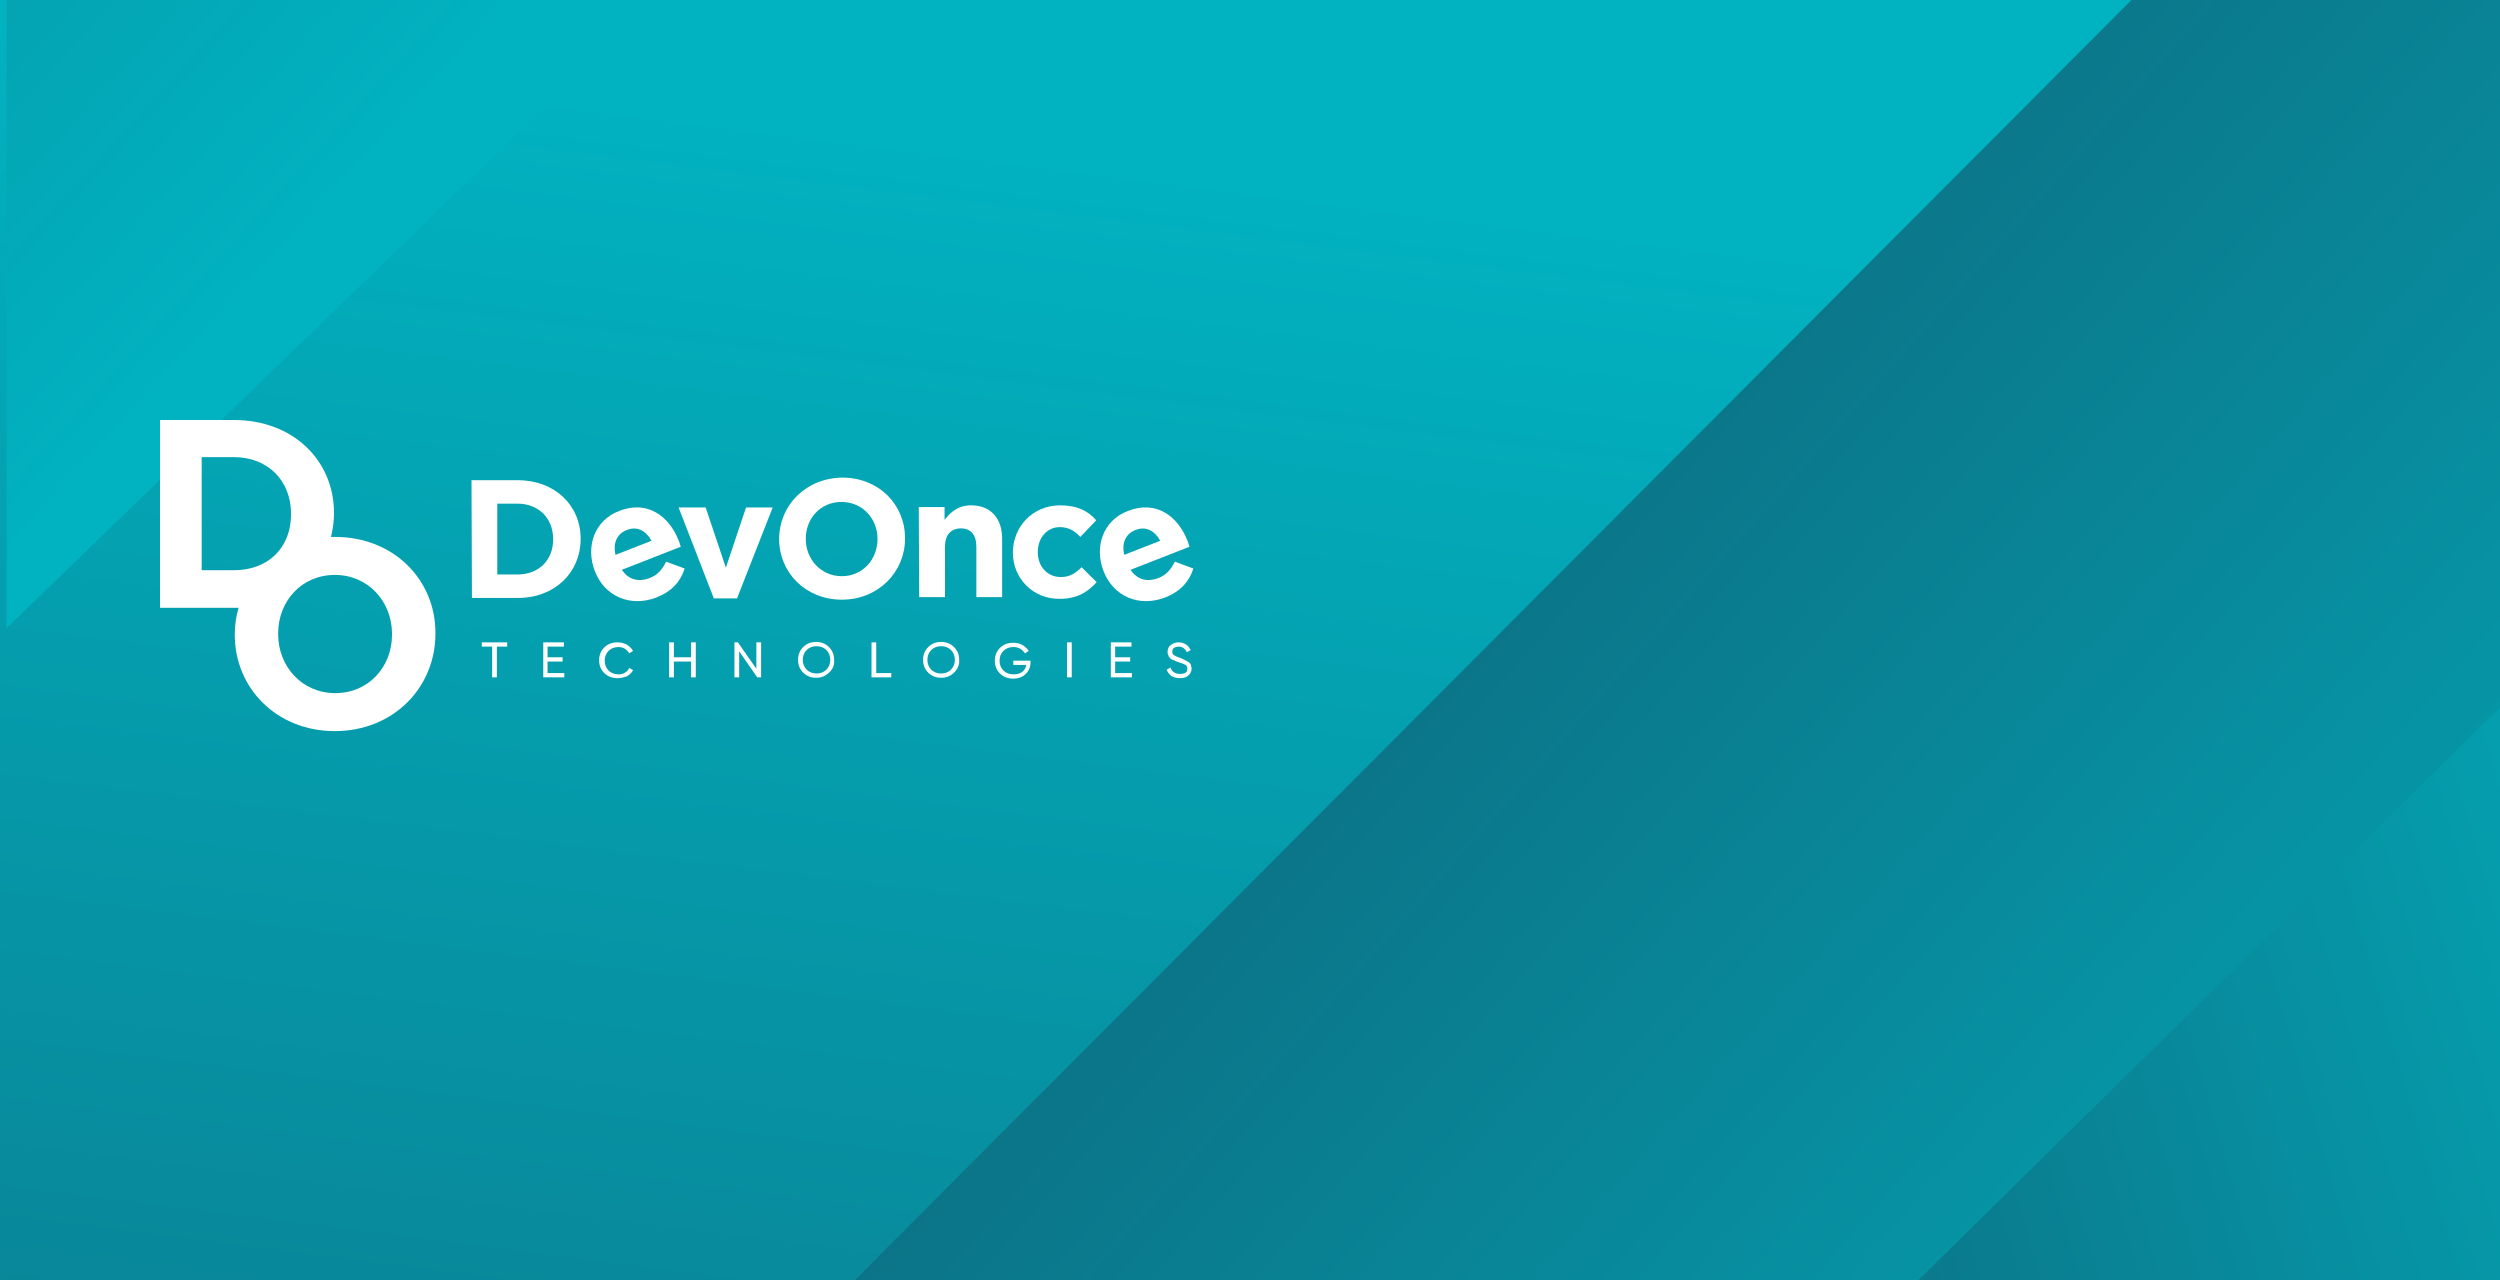
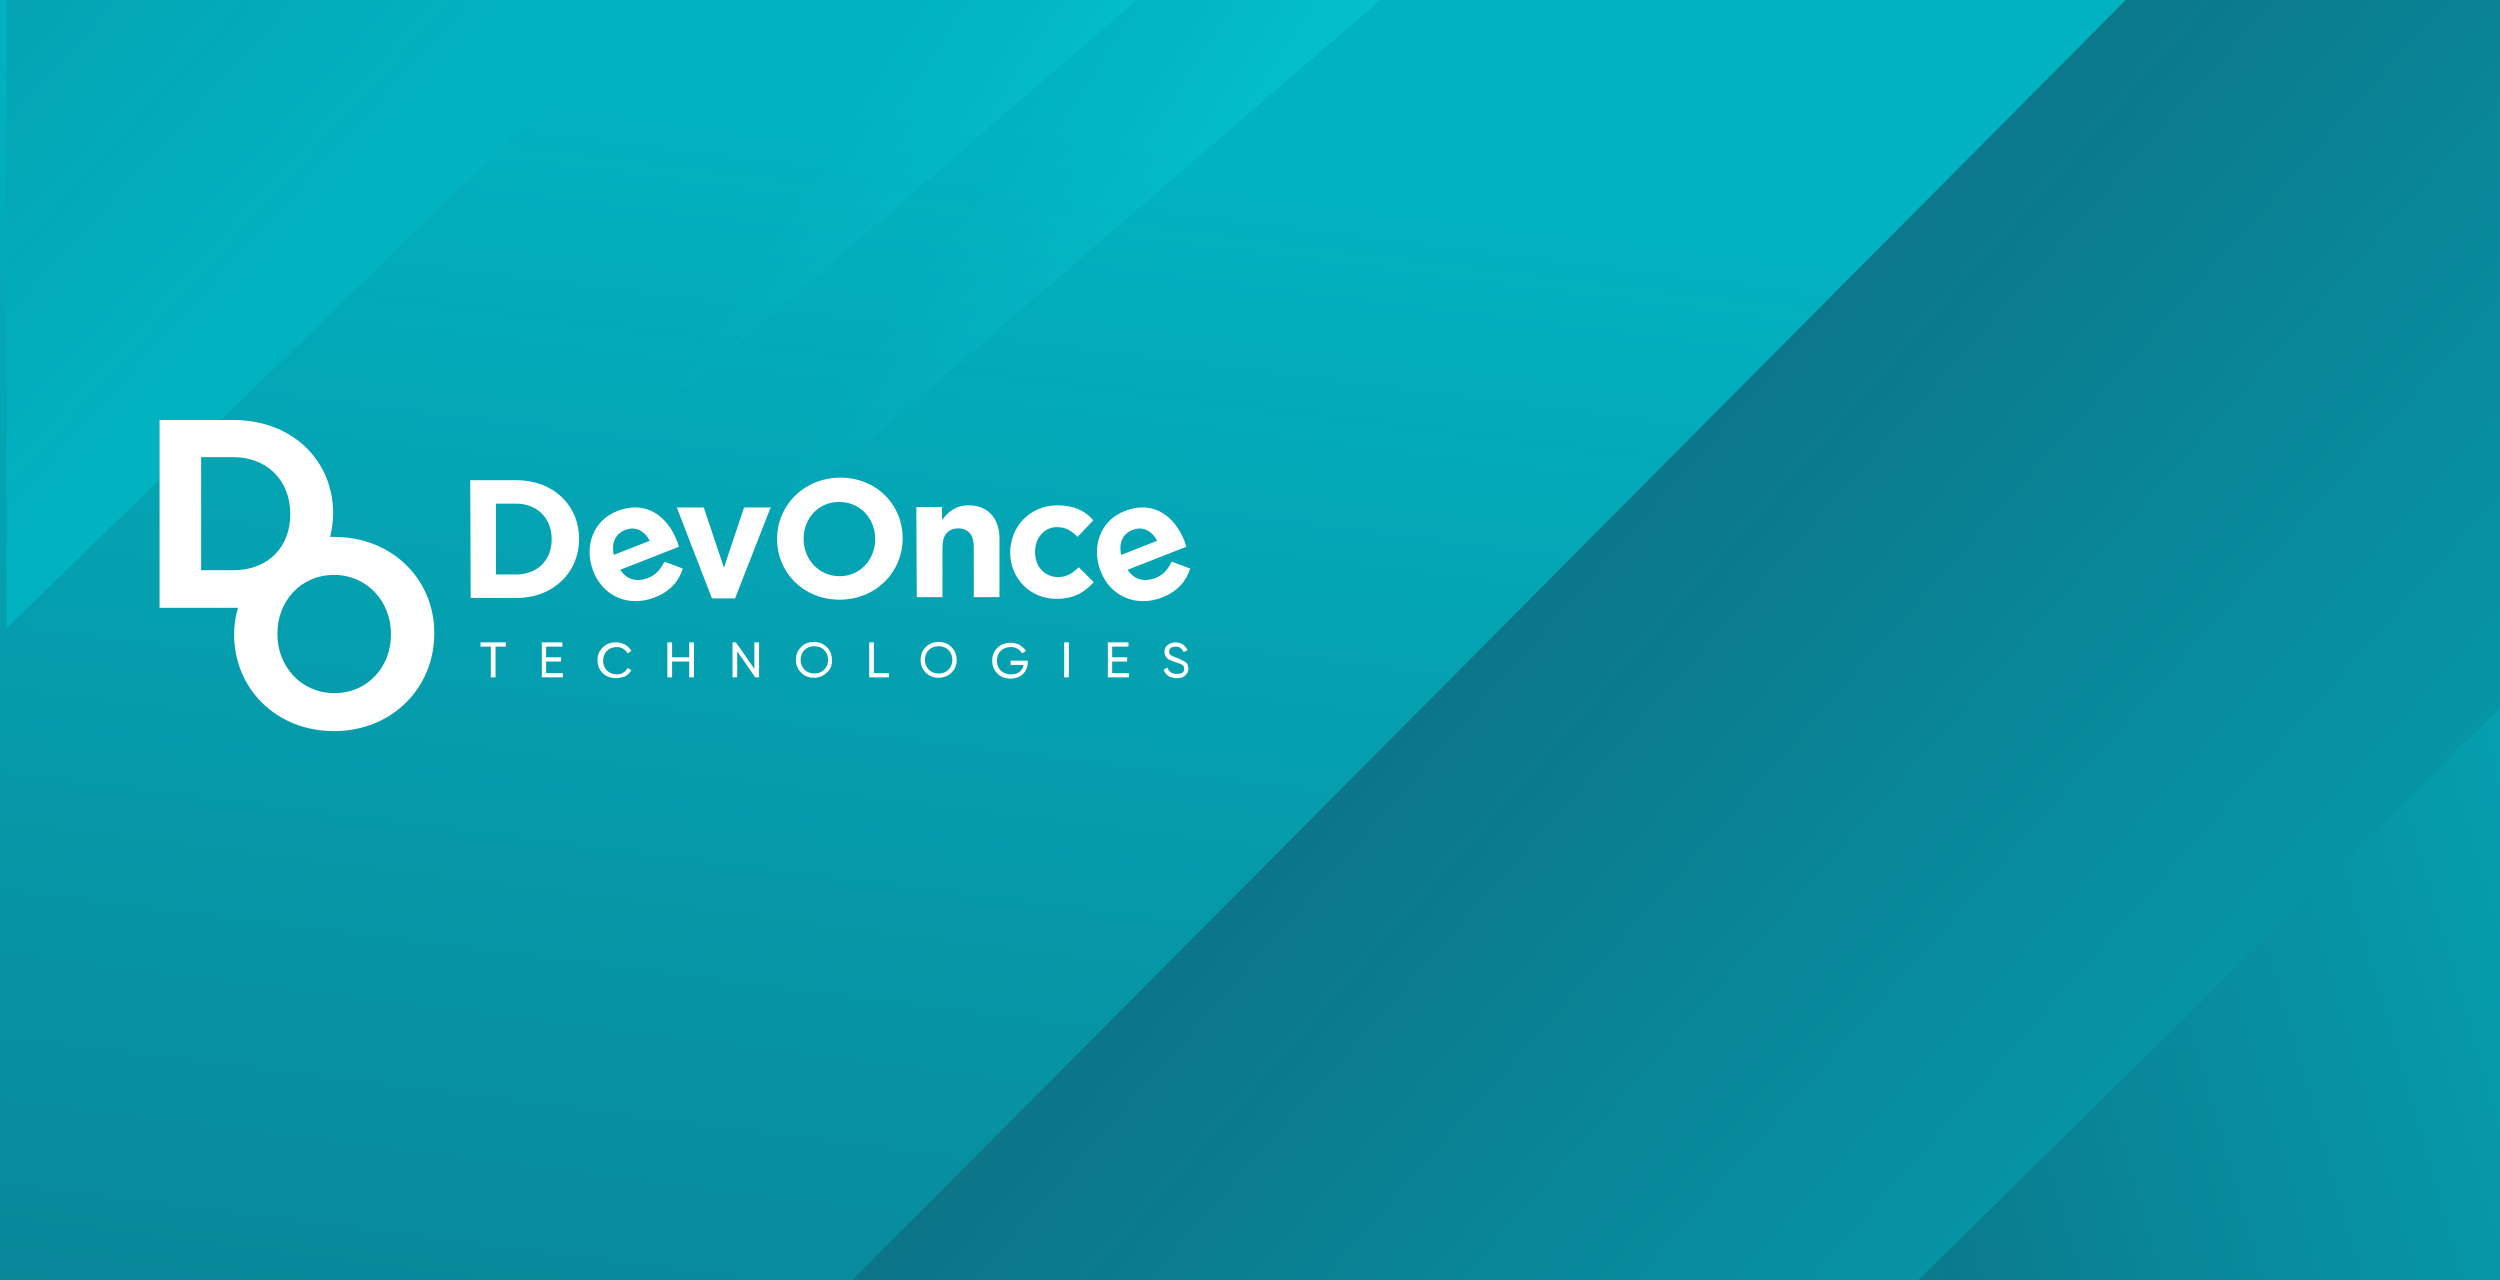
<svg xmlns="http://www.w3.org/2000/svg" width="375" height="192" viewBox="0 0 375 192" fill="none">
-   <g clip-path="url(#clip0_287_8156)">
-     <path d="M0 0H375V300H0V0Z" fill="url(#paint0_linear_287_8156)" />
-     <mask id="mask0_287_8156" style="mask-type:alpha" maskUnits="userSpaceOnUse" x="1" y="0" width="375" height="300">
-       <path d="M1 0H376V300H1V0Z" fill="url(#paint1_linear_287_8156)" />
+   <g clip-path="url(#clip0_566_8605)">
+     <path d="M0 0H375V300H0V0Z" fill="url(#paint0_linear_566_8605)" />
+     <mask id="mask0_566_8605" style="mask-type:alpha" maskUnits="userSpaceOnUse" x="1" y="0" width="375" height="300">
+       <path d="M1 0H376V300H1V0Z" fill="url(#paint1_linear_566_8605)" />
    </mask>
-     <g mask="url(#mask0_287_8156)">
-       <path fill-rule="evenodd" clip-rule="evenodd" d="M-38.403 132.365L445.491 -336.224L260.808 -528L-223.086 -59.411L-38.403 132.365Z" fill="url(#paint2_linear_287_8156)" />
-       <path fill-rule="evenodd" clip-rule="evenodd" d="M87.923 609.486L563.565 132.524L375.563 -56L-100.079 420.962L87.923 609.486Z" fill="url(#paint3_linear_287_8156)" />
-       <path opacity="0.1" fill-rule="evenodd" clip-rule="evenodd" d="M-253.623 295.915L44.79 -2.498L-253.623 295.915Z" fill="url(#paint4_linear_287_8156)" />
-       <path opacity="0.1" fill-rule="evenodd" clip-rule="evenodd" d="M242.377 101.915L540.79 -196.498L242.377 101.915Z" fill="url(#paint5_linear_287_8156)" />
-       <path d="M377.924 103.255L466.647 103.255L352.772 216.392L263 216.392L377.924 103.255Z" fill="url(#paint6_linear_287_8156)" />
+     <g mask="url(#mask0_566_8605)">
+       <path fill-rule="evenodd" clip-rule="evenodd" d="M-38.301 132.365L444.306 -336.224L260.114 -528L-222.493 -59.411L-38.301 132.365Z" fill="url(#paint2_linear_566_8605)" />
+       <path fill-rule="evenodd" clip-rule="evenodd" d="M87.689 609.486L562.066 132.524L374.564 -56L-99.813 420.962L87.689 609.486Z" fill="url(#paint3_linear_566_8605)" />
+       <path opacity="0.1" fill-rule="evenodd" clip-rule="evenodd" d="M-252.948 295.915L44.671 -2.498Z" fill="url(#paint4_linear_566_8605)" />
+       <path opacity="0.1" fill-rule="evenodd" clip-rule="evenodd" d="M241.732 101.915L539.352 -196.498Z" fill="url(#paint5_linear_566_8605)" />
+       <path d="M377.924 103.255L466.647 103.255L352.772 216.392L263 216.392L377.924 103.255Z" fill="url(#paint6_linear_566_8605)" />
    </g>
-     <path d="M50.295 80.54C50.102 80.54 49.908 80.54 49.651 80.54C49.908 79.452 50.102 78.236 50.102 77.019V76.955C50.102 69.082 43.979 63 35.085 63H24V91.167H35.085C35.343 91.167 35.536 91.167 35.794 91.167C35.407 92.447 35.214 93.791 35.214 95.136V95.2C35.214 103.202 41.466 109.667 50.231 109.667C58.996 109.667 65.312 103.138 65.312 95.072V95.008C65.376 87.006 59.06 80.54 50.295 80.54ZM30.252 85.597V68.569H35.085C40.177 68.569 43.657 72.09 43.657 77.083V77.147C43.657 82.141 40.241 85.534 35.085 85.534H30.252V85.597ZM58.802 95.2C58.802 100.001 55.322 103.97 50.295 103.97C45.268 103.97 41.724 99.937 41.724 95.136V95.008C41.724 90.207 45.204 86.238 50.231 86.238C55.258 86.238 58.802 90.271 58.802 95.072V95.2Z" fill="white" />
-     <path d="M76.075 96.352V96.992H74.528V101.601H73.819V96.992H72.272V96.352H76.075Z" fill="white" />
-     <path d="M82.198 100.961H84.647V101.601H81.489V96.352H84.582V96.992H82.133V98.593H84.389V99.233H82.133V100.961H82.198Z" fill="white" />
-     <path d="M92.638 101.729C91.865 101.729 91.156 101.473 90.641 100.961C90.125 100.449 89.867 99.809 89.867 99.041C89.867 98.272 90.125 97.632 90.641 97.12C91.156 96.608 91.801 96.352 92.638 96.352C93.154 96.352 93.541 96.48 93.992 96.672C94.379 96.928 94.701 97.184 94.959 97.632L94.379 98.016C94.25 97.696 93.992 97.504 93.734 97.312C93.412 97.12 93.09 97.056 92.767 97.056C92.187 97.056 91.672 97.248 91.285 97.632C90.898 98.016 90.705 98.529 90.705 99.105C90.705 99.681 90.898 100.193 91.285 100.577C91.672 100.961 92.187 101.153 92.767 101.153C93.154 101.153 93.476 101.089 93.734 100.897C94.056 100.705 94.25 100.513 94.379 100.193L94.959 100.513C94.765 100.897 94.443 101.217 93.992 101.473C93.541 101.601 93.09 101.729 92.638 101.729Z" fill="white" />
-     <path d="M103.659 96.352H104.368V101.601H103.659V99.233H101.081V101.601H100.372V96.352H101.081V98.593H103.659V96.352Z" fill="white" />
-     <path d="M113.455 96.352H114.164V101.601H113.584L110.877 97.696V101.601H110.168V96.352H110.684L113.455 100.321V96.352Z" fill="white" />
-     <path d="M124.347 100.897C123.831 101.409 123.187 101.665 122.413 101.665C121.64 101.665 120.996 101.409 120.48 100.897C119.964 100.385 119.707 99.745 119.707 98.977C119.707 98.209 119.964 97.568 120.48 97.056C120.996 96.544 121.64 96.288 122.413 96.288C123.187 96.288 123.831 96.544 124.347 97.056C124.862 97.568 125.12 98.209 125.12 98.977C125.185 99.745 124.927 100.385 124.347 100.897ZM120.996 100.449C121.382 100.833 121.898 101.025 122.478 101.025C123.058 101.025 123.573 100.833 123.96 100.449C124.347 100.065 124.54 99.553 124.54 98.977C124.54 98.401 124.347 97.888 123.96 97.504C123.573 97.12 123.058 96.928 122.478 96.928C121.898 96.928 121.382 97.12 120.996 97.504C120.609 97.888 120.415 98.401 120.415 98.977C120.415 99.553 120.609 100.065 120.996 100.449Z" fill="white" />
-     <path d="M131.436 100.961H133.692V101.601H130.728V96.352H131.436V100.961Z" fill="white" />
-     <path d="M143.102 100.897C142.586 101.409 141.942 101.665 141.168 101.665C140.395 101.665 139.75 101.409 139.235 100.897C138.719 100.385 138.461 99.745 138.461 98.977C138.461 98.209 138.719 97.568 139.235 97.056C139.75 96.544 140.395 96.288 141.168 96.288C141.942 96.288 142.586 96.544 143.102 97.056C143.617 97.568 143.875 98.209 143.875 98.977C143.94 99.745 143.617 100.385 143.102 100.897ZM139.686 100.449C140.073 100.833 140.588 101.025 141.168 101.025C141.748 101.025 142.264 100.833 142.651 100.449C143.037 100.065 143.231 99.553 143.231 98.977C143.231 98.401 143.037 97.888 142.651 97.504C142.264 97.12 141.748 96.928 141.168 96.928C140.588 96.928 140.073 97.12 139.686 97.504C139.299 97.888 139.106 98.401 139.106 98.977C139.106 99.553 139.299 100.065 139.686 100.449Z" fill="white" />
-     <path d="M154.574 99.041V99.361C154.574 100.065 154.316 100.641 153.865 101.089C153.414 101.537 152.769 101.793 151.996 101.793C151.158 101.793 150.514 101.537 149.998 101.025C149.482 100.513 149.225 99.873 149.225 99.105C149.225 98.337 149.482 97.696 149.998 97.184C150.514 96.672 151.158 96.416 151.996 96.416C152.512 96.416 152.963 96.544 153.349 96.736C153.736 96.992 154.058 97.248 154.316 97.632L153.736 98.016C153.607 97.76 153.349 97.504 153.027 97.312C152.705 97.12 152.383 97.056 151.996 97.056C151.416 97.056 150.9 97.248 150.514 97.632C150.127 98.016 149.934 98.529 149.934 99.105C149.934 99.681 150.127 100.193 150.514 100.577C150.9 100.961 151.416 101.153 152.06 101.153C152.576 101.153 153.027 101.025 153.349 100.769C153.672 100.513 153.865 100.193 153.929 99.745H151.996V99.105H154.574V99.041Z" fill="white" />
-     <path d="M160.052 96.352H160.761V101.601H160.052V96.352Z" fill="white" />
-     <path d="M167.334 100.961H169.783V101.601H166.625V96.352H169.719V96.992H167.27V98.593H169.526V99.233H167.27V100.961H167.334Z" fill="white" />
-     <path d="M177.002 101.729C176.486 101.729 176.1 101.601 175.713 101.409C175.391 101.153 175.133 100.833 175.004 100.449L175.584 100.129C175.777 100.769 176.293 101.089 177.002 101.089C177.389 101.089 177.646 101.025 177.84 100.897C178.033 100.769 178.097 100.577 178.097 100.321C178.097 100.065 178.033 99.873 177.84 99.745C177.646 99.617 177.324 99.489 176.873 99.361C176.68 99.297 176.486 99.233 176.357 99.169C176.228 99.105 176.1 99.041 175.906 98.977C175.713 98.913 175.584 98.785 175.519 98.721C175.455 98.657 175.326 98.529 175.262 98.337C175.197 98.209 175.133 98.016 175.133 97.824C175.133 97.376 175.262 96.992 175.648 96.736C175.971 96.48 176.357 96.352 176.808 96.352C177.195 96.352 177.582 96.48 177.904 96.672C178.226 96.864 178.42 97.184 178.613 97.504L178.033 97.824C177.775 97.312 177.389 96.992 176.808 96.992C176.551 96.992 176.293 97.056 176.1 97.184C175.906 97.312 175.842 97.504 175.842 97.76C175.842 98.016 175.906 98.144 176.1 98.272C176.293 98.401 176.551 98.529 176.937 98.657C177.066 98.721 177.195 98.721 177.26 98.785C177.324 98.785 177.389 98.849 177.517 98.913C177.646 98.977 177.711 98.977 177.775 99.041C177.84 99.041 177.904 99.105 178.033 99.169C178.162 99.233 178.226 99.297 178.291 99.297C178.355 99.361 178.42 99.425 178.484 99.489C178.549 99.553 178.613 99.617 178.613 99.681C178.613 99.745 178.677 99.873 178.677 99.937C178.677 100.065 178.742 100.129 178.742 100.257C178.742 100.705 178.549 101.089 178.226 101.345C177.969 101.601 177.517 101.729 177.002 101.729Z" fill="white" />
-     <path d="M70.726 72.026H77.622C83.229 72.026 87.096 75.803 87.096 80.796V80.86C87.096 85.853 83.229 89.695 77.686 89.695H70.79L70.726 72.026ZM77.622 86.174C80.844 86.174 82.971 83.997 82.971 80.924V80.86C82.971 77.724 80.78 75.547 77.622 75.547H74.593V86.174H77.622Z" fill="white" />
-     <path d="M101.79 76.123H105.85L108.879 85.149L111.909 76.123H115.904L110.555 89.758H107.075L101.79 76.123Z" fill="white" />
-     <path d="M116.871 80.86C116.871 75.803 120.867 71.706 126.345 71.642C131.823 71.642 135.755 75.675 135.755 80.732V80.796C135.755 85.79 131.759 89.951 126.281 89.951C120.802 89.951 116.871 85.853 116.871 80.86ZM131.63 80.86C131.63 77.788 129.374 75.291 126.216 75.291C123.058 75.291 120.867 77.788 120.867 80.796V80.86C120.867 83.869 123.123 86.43 126.281 86.43C129.439 86.43 131.63 83.869 131.63 80.86Z" fill="white" />
-     <path d="M137.817 76.059H141.684V77.98C142.587 76.827 143.682 75.803 145.68 75.803C148.58 75.803 150.32 77.724 150.32 80.796V89.566H146.454V82.013C146.454 80.22 145.616 79.26 144.133 79.26C142.651 79.26 141.749 80.22 141.749 82.013V89.566H137.882L137.817 76.059Z" fill="white" />
-     <path d="M151.931 82.909C151.931 79.004 154.896 75.803 159.021 75.803C161.598 75.803 163.21 76.635 164.434 78.044L162.05 80.54C161.212 79.644 160.31 79.068 158.956 79.068C157.023 79.068 155.669 80.732 155.669 82.781V82.845C155.669 84.893 157.023 86.558 159.149 86.558C160.438 86.558 161.341 85.982 162.243 85.085L164.499 87.326C163.21 88.734 161.663 89.823 158.956 89.823C154.96 89.886 151.931 86.75 151.931 82.909Z" fill="white" />
-     <path d="M165.53 85.662C164.112 82.013 165.466 78.044 169.204 76.635C173.457 74.971 176.68 77.468 178.098 81.052C178.227 81.308 178.291 81.692 178.42 82.013L169.59 85.469C170.557 86.942 172.04 87.326 173.651 86.75C174.875 86.302 175.584 85.533 176.229 84.253L179 85.277C178.42 87.198 177.067 88.734 174.746 89.63C170.879 91.103 167.013 89.502 165.53 85.662ZM174.037 81.116C173.2 79.58 171.846 78.876 170.299 79.516C168.817 80.092 168.237 81.501 168.624 83.229L174.037 81.116Z" fill="white" />
-     <path d="M89.223 85.662C87.805 82.013 89.158 78.044 92.896 76.635C97.15 74.971 100.372 77.468 101.79 81.052C101.919 81.308 101.984 81.692 102.112 82.013L93.283 85.469C94.25 86.942 95.732 87.326 97.343 86.75C98.568 86.302 99.277 85.533 99.921 84.253L102.692 85.277C102.112 87.198 100.759 88.734 98.439 89.63C94.572 91.103 90.705 89.502 89.223 85.662ZM97.73 81.116C96.892 79.58 95.539 78.876 93.992 79.516C92.51 80.092 91.93 81.501 92.316 83.229L97.73 81.116Z" fill="white" />
+     <path d="M50.161 80.54C49.968 80.54 49.776 80.54 49.519 80.54C49.776 79.452 49.968 78.236 49.968 77.019V76.955C49.968 69.082 43.862 63 34.992 63H23.936V91.167H34.992C35.249 91.167 35.442 91.167 35.699 91.167C35.313 92.447 35.12 93.791 35.12 95.136V95.2C35.12 103.202 41.355 109.667 50.097 109.667C58.839 109.667 65.138 103.138 65.138 95.072V95.008C65.202 87.006 58.903 80.54 50.161 80.54ZM30.171 85.597V68.569H34.992C40.07 68.569 43.541 72.09 43.541 77.083V77.147C43.541 82.141 40.134 85.534 34.992 85.534H30.171V85.597ZM58.646 95.2C58.646 100.001 55.175 103.97 50.161 103.97C45.148 103.97 41.612 99.937 41.612 95.136V95.008C41.612 90.207 45.083 86.238 50.097 86.238C55.111 86.238 58.646 90.271 58.646 95.072V95.2Z" fill="white" />
+     <path d="M75.873 96.352V96.992H74.33V101.601H73.623V96.992H72.08V96.352H75.873Z" fill="white" />
+     <path d="M81.979 100.961H84.422V101.601H81.272V96.352H84.357V96.992H81.915V98.593H84.165V99.233H81.915V100.961H81.979Z" fill="white" />
+     <path d="M92.392 101.729C91.621 101.729 90.913 101.473 90.399 100.961C89.885 100.449 89.628 99.809 89.628 99.041C89.628 98.272 89.885 97.632 90.399 97.12C90.913 96.608 91.556 96.352 92.392 96.352C92.906 96.352 93.292 96.48 93.742 96.672C94.127 96.928 94.449 97.184 94.706 97.632L94.127 98.016C93.999 97.696 93.742 97.504 93.485 97.312C93.163 97.12 92.842 97.056 92.52 97.056C91.942 97.056 91.428 97.248 91.042 97.632C90.656 98.016 90.463 98.529 90.463 99.105C90.463 99.681 90.656 100.193 91.042 100.577C91.428 100.961 91.942 101.153 92.52 101.153C92.906 101.153 93.228 101.089 93.485 100.897C93.806 100.705 93.999 100.513 94.127 100.193L94.706 100.513C94.513 100.897 94.192 101.217 93.742 101.473C93.292 101.601 92.842 101.729 92.392 101.729Z" fill="white" />
+     <path d="M103.383 96.352H104.09V101.601H103.383V99.233H100.812V101.601H100.105V96.352H100.812V98.593H103.383V96.352Z" fill="white" />
+     <path d="M113.154 96.352H113.861V101.601H113.282L110.583 97.696V101.601H109.875V96.352H110.39L113.154 100.321V96.352Z" fill="white" />
+     <path d="M124.016 100.897C123.502 101.409 122.859 101.665 122.088 101.665C121.317 101.665 120.674 101.409 120.16 100.897C119.645 100.385 119.388 99.745 119.388 98.977C119.388 98.209 119.645 97.568 120.16 97.056C120.674 96.544 121.317 96.288 122.088 96.288C122.859 96.288 123.502 96.544 124.016 97.056C124.53 97.568 124.787 98.209 124.787 98.977C124.852 99.745 124.595 100.385 124.016 100.897ZM120.674 100.449C121.059 100.833 121.574 101.025 122.152 101.025C122.731 101.025 123.245 100.833 123.631 100.449C124.016 100.065 124.209 99.553 124.209 98.977C124.209 98.401 124.016 97.888 123.631 97.504C123.245 97.12 122.731 96.928 122.152 96.928C121.574 96.928 121.059 97.12 120.674 97.504C120.288 97.888 120.095 98.401 120.095 98.977C120.095 99.553 120.288 100.065 120.674 100.449Z" fill="white" />
+     <path d="M131.087 100.961H133.337V101.601H130.38V96.352H131.087V100.961Z" fill="white" />
+     <path d="M142.721 100.897C142.207 101.409 141.564 101.665 140.793 101.665C140.022 101.665 139.379 101.409 138.865 100.897C138.35 100.385 138.093 99.745 138.093 98.977C138.093 98.209 138.35 97.568 138.865 97.056C139.379 96.544 140.022 96.288 140.793 96.288C141.564 96.288 142.207 96.544 142.721 97.056C143.235 97.568 143.493 98.209 143.493 98.977C143.557 99.745 143.235 100.385 142.721 100.897ZM139.315 100.449C139.7 100.833 140.214 101.025 140.793 101.025C141.371 101.025 141.886 100.833 142.271 100.449C142.657 100.065 142.85 99.553 142.85 98.977C142.85 98.401 142.657 97.888 142.271 97.504C141.886 97.12 141.371 96.928 140.793 96.928C140.214 96.928 139.7 97.12 139.315 97.504C138.929 97.888 138.736 98.401 138.736 98.977C138.736 99.553 138.929 100.065 139.315 100.449Z" fill="white" />
+     <path d="M154.163 99.041V99.361C154.163 100.065 153.906 100.641 153.456 101.089C153.006 101.537 152.363 101.793 151.592 101.793C150.756 101.793 150.113 101.537 149.599 101.025C149.085 100.513 148.828 99.873 148.828 99.105C148.828 98.337 149.085 97.696 149.599 97.184C150.113 96.672 150.756 96.416 151.592 96.416C152.106 96.416 152.556 96.544 152.941 96.736C153.327 96.992 153.648 97.248 153.906 97.632L153.327 98.016C153.199 97.76 152.941 97.504 152.62 97.312C152.299 97.12 151.977 97.056 151.592 97.056C151.013 97.056 150.499 97.248 150.113 97.632C149.728 98.016 149.535 98.529 149.535 99.105C149.535 99.681 149.728 100.193 150.113 100.577C150.499 100.961 151.013 101.153 151.656 101.153C152.17 101.153 152.62 101.025 152.941 100.769C153.263 100.513 153.456 100.193 153.52 99.745H151.592V99.105H154.163V99.041Z" fill="white" />
+     <path d="M159.626 96.352H160.333V101.601H159.626V96.352Z" fill="white" />
+     <path d="M166.889 100.961H169.332V101.601H166.182V96.352H169.267V96.992H166.825V98.593H169.075V99.233H166.825V100.961H166.889Z" fill="white" />
+     <path d="M176.531 101.729C176.016 101.729 175.631 101.601 175.245 101.409C174.924 101.153 174.667 100.833 174.538 100.449L175.117 100.129C175.309 100.769 175.824 101.089 176.531 101.089C176.916 101.089 177.173 101.025 177.366 100.897C177.559 100.769 177.623 100.577 177.623 100.321C177.623 100.065 177.559 99.873 177.366 99.745C177.173 99.617 176.852 99.489 176.402 99.361C176.209 99.297 176.016 99.233 175.888 99.169C175.759 99.105 175.631 99.041 175.438 98.977C175.245 98.913 175.117 98.785 175.052 98.721C174.988 98.657 174.859 98.529 174.795 98.337C174.731 98.209 174.667 98.016 174.667 97.824C174.667 97.376 174.795 96.992 175.181 96.736C175.502 96.48 175.888 96.352 176.338 96.352C176.724 96.352 177.109 96.48 177.431 96.672C177.752 96.864 177.945 97.184 178.138 97.504L177.559 97.824C177.302 97.312 176.916 96.992 176.338 96.992C176.081 96.992 175.824 97.056 175.631 97.184C175.438 97.312 175.374 97.504 175.374 97.76C175.374 98.016 175.438 98.144 175.631 98.272C175.824 98.401 176.081 98.529 176.466 98.657C176.595 98.721 176.724 98.721 176.788 98.785C176.852 98.785 176.916 98.849 177.045 98.913C177.173 98.977 177.238 98.977 177.302 99.041C177.366 99.041 177.431 99.105 177.559 99.169C177.688 99.233 177.752 99.297 177.816 99.297C177.881 99.361 177.945 99.425 178.009 99.489C178.073 99.553 178.138 99.617 178.138 99.681C178.138 99.745 178.202 99.873 178.202 99.937C178.202 100.065 178.266 100.129 178.266 100.257C178.266 100.705 178.073 101.089 177.752 101.345C177.495 101.601 177.045 101.729 176.531 101.729Z" fill="white" />
+     <path d="M70.538 72.026H77.415C83.007 72.026 86.864 75.803 86.864 80.796V80.86C86.864 85.853 83.007 89.695 77.48 89.695H70.602L70.538 72.026ZM77.415 86.174C80.629 86.174 82.75 83.997 82.75 80.924V80.86C82.75 77.724 80.565 75.547 77.415 75.547H74.394V86.174H77.415Z" fill="white" />
+     <path d="M101.52 76.123H105.569L108.59 85.149L111.611 76.123H115.596L110.261 89.758H106.79L101.52 76.123Z" fill="white" />
+     <path d="M116.561 80.86C116.561 75.803 120.546 71.706 126.009 71.642C131.473 71.642 135.394 75.675 135.394 80.732V80.796C135.394 85.79 131.409 89.951 125.945 89.951C120.481 89.951 116.561 85.853 116.561 80.86ZM131.28 80.86C131.28 77.788 129.03 75.291 125.881 75.291C122.731 75.291 120.546 77.788 120.546 80.796V80.86C120.546 83.869 122.795 86.43 125.945 86.43C129.095 86.43 131.28 83.869 131.28 80.86Z" fill="white" />
+     <path d="M137.451 76.059H141.307V77.98C142.207 76.827 143.3 75.803 145.293 75.803C148.185 75.803 149.921 77.724 149.921 80.796V89.566H146.064V82.013C146.064 80.22 145.228 79.26 143.75 79.26C142.271 79.26 141.372 80.22 141.372 82.013V89.566H137.515L137.451 76.059Z" fill="white" />
+     <path d="M151.527 82.909C151.527 79.004 154.484 75.803 158.598 75.803C161.169 75.803 162.776 76.635 163.997 78.044L161.619 80.54C160.783 79.644 159.883 79.068 158.534 79.068C156.605 79.068 155.255 80.732 155.255 82.781V82.845C155.255 84.893 156.605 86.558 158.726 86.558C160.012 86.558 160.912 85.982 161.812 85.085L164.061 87.326C162.776 88.734 161.233 89.823 158.534 89.823C154.548 89.886 151.527 86.75 151.527 82.909Z" fill="white" />
+     <path d="M165.09 85.662C163.676 82.013 165.026 78.044 168.754 76.635C172.996 74.971 176.21 77.468 177.624 81.052C177.752 81.308 177.817 81.692 177.945 82.013L169.139 85.469C170.103 86.942 171.582 87.326 173.189 86.75C174.41 86.302 175.117 85.533 175.76 84.253L178.524 85.277C177.945 87.198 176.595 88.734 174.281 89.63C170.425 91.103 166.568 89.502 165.09 85.662ZM173.574 81.116C172.739 79.58 171.389 78.876 169.846 79.516C168.368 80.092 167.789 81.501 168.175 83.229L173.574 81.116Z" fill="white" />
+     <path d="M88.986 85.662C87.572 82.013 88.921 78.044 92.65 76.635C96.892 74.971 100.106 77.468 101.52 81.052C101.648 81.308 101.713 81.692 101.841 82.013L93.035 85.469C93.999 86.942 95.478 87.326 97.085 86.75C98.306 86.302 99.013 85.533 99.656 84.253L102.42 85.277C101.841 87.198 100.491 88.734 98.177 89.63C94.321 91.103 90.464 89.502 88.986 85.662ZM97.47 81.116C96.635 79.58 95.285 78.876 93.742 79.516C92.264 80.092 91.685 81.501 92.071 83.229L97.47 81.116Z" fill="white" />
+   </g>
+   <g clip-path="url(#clip1_566_8605)">
+     <g clip-path="url(#clip2_566_8605)">
+       <g style="mix-blend-mode:screen">
+         <rect width="56" height="564.297" transform="matrix(-0.653152 -0.757227 -0.757227 0.653152 350.682 -155.42)" fill="url(#paint7_linear_566_8605)" />
+       </g>
+       <g style="mix-blend-mode:screen">
+         <rect width="56" height="564.297" transform="matrix(-0.653152 -0.757227 -0.757227 0.653152 363.172 -134.684)" fill="url(#paint8_linear_566_8605)" />
+       </g>
+     </g>
  </g>
  <defs>
-     <linearGradient id="paint0_linear_287_8156" x1="369.016" y1="385.5" x2="411.284" y2="50.858" gradientUnits="userSpaceOnUse">
+     <linearGradient id="paint0_linear_566_8605" x1="369.016" y1="385.5" x2="411.284" y2="50.858" gradientUnits="userSpaceOnUse">
      <stop stop-color="#0E667B" />
      <stop offset="1" stop-color="#01B3C1" />
    </linearGradient>
-     <linearGradient id="paint1_linear_287_8156" x1="370.016" y1="385.5" x2="412.284" y2="50.858" gradientUnits="userSpaceOnUse">
+     <linearGradient id="paint1_linear_566_8605" x1="370.016" y1="385.5" x2="412.284" y2="50.858" gradientUnits="userSpaceOnUse">
      <stop stop-color="#0E667B" />
      <stop offset="1" stop-color="#01B3C1" />
    </linearGradient>
-     <linearGradient id="paint2_linear_287_8156" x1="200.176" y1="-575.304" x2="423.266" y2="-371.462" gradientUnits="userSpaceOnUse">
+     <linearGradient id="paint2_linear_566_8605" x1="199.644" y1="-575.304" x2="422.68" y2="-372.054" gradientUnits="userSpaceOnUse">
      <stop stop-color="#0E667B" />
      <stop offset="1" stop-color="#01B3C1" />
    </linearGradient>
-     <linearGradient id="paint3_linear_287_8156" x1="314.115" y1="-102.238" x2="540.729" y2="97.678" gradientUnits="userSpaceOnUse">
+     <linearGradient id="paint3_linear_566_8605" x1="313.28" y1="-102.238" x2="539.817" y2="97.08" gradientUnits="userSpaceOnUse">
      <stop stop-color="#0E667B" />
      <stop offset="1" stop-color="#01B3C1" />
    </linearGradient>
-     <linearGradient id="paint4_linear_287_8156" x1="41.213" y1="-88.5" x2="93.585" y2="243.212" gradientUnits="userSpaceOnUse">
+     <linearGradient id="paint4_linear_566_8605" x1="41.103" y1="-88.5" x2="93.608" y2="243.169" gradientUnits="userSpaceOnUse">
      <stop stop-color="#0E667B" />
      <stop offset="1" stop-color="#01B3C1" />
    </linearGradient>
-     <linearGradient id="paint5_linear_287_8156" x1="537.213" y1="-282.5" x2="589.585" y2="49.212" gradientUnits="userSpaceOnUse">
+     <linearGradient id="paint5_linear_566_8605" x1="535.784" y1="-282.5" x2="588.289" y2="49.169" gradientUnits="userSpaceOnUse">
      <stop stop-color="#0E667B" />
      <stop offset="1" stop-color="#01B3C1" />
    </linearGradient>
-     <linearGradient id="paint6_linear_287_8156" x1="262.391" y1="306.066" x2="475.889" y2="244.544" gradientUnits="userSpaceOnUse">
+     <linearGradient id="paint6_linear_566_8605" x1="262.391" y1="306.066" x2="475.889" y2="244.544" gradientUnits="userSpaceOnUse">
      <stop stop-color="#0E667B" />
      <stop offset="1" stop-color="#01B3C1" />
    </linearGradient>
-     <clipPath id="clip0_287_8156">
-       <rect width="376" height="192" fill="white" />
+     <linearGradient id="paint7_linear_566_8605" x1="22.44" y1="259.066" x2="-38.062" y2="241.427" gradientUnits="userSpaceOnUse">
+       <stop stop-color="#0E667B" stop-opacity="0" />
+       <stop offset="1" stop-color="#01B3C1" stop-opacity="0.52" />
+     </linearGradient>
+     <linearGradient id="paint8_linear_566_8605" x1="22.44" y1="259.066" x2="-38.062" y2="241.427" gradientUnits="userSpaceOnUse">
+       <stop stop-color="#0E667B" stop-opacity="0" />
+       <stop offset="1" stop-color="#01B3C1" stop-opacity="0.52" />
+     </linearGradient>
+     <clipPath id="clip0_566_8605">
+       <rect width="375" height="192" fill="white" />
+     </clipPath>
+     <clipPath id="clip1_566_8605">
+       <rect width="248.338" height="182" fill="white" transform="translate(5.98389)" />
+     </clipPath>
+     <clipPath id="clip2_566_8605">
+       <rect width="222" height="226" fill="white" transform="matrix(-0.992053 -0.125824 -0.125824 0.992053 254.656 -42.0671)" />
    </clipPath>
  </defs>
</svg>
